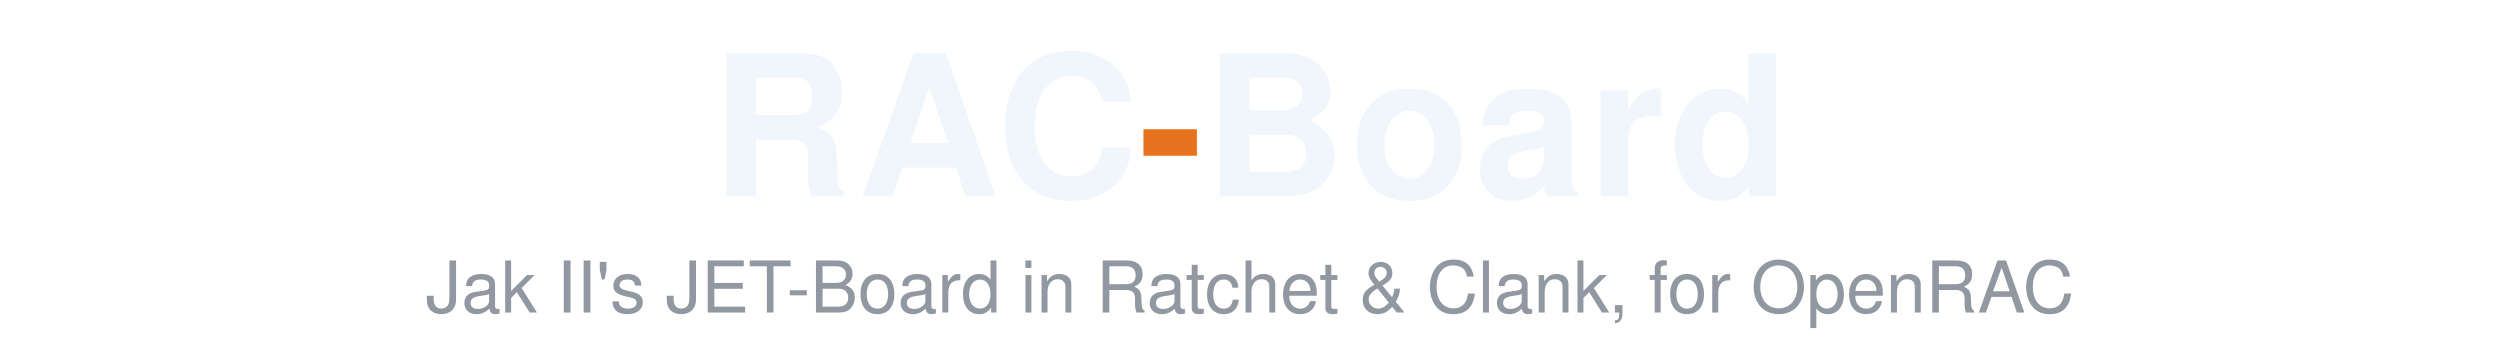
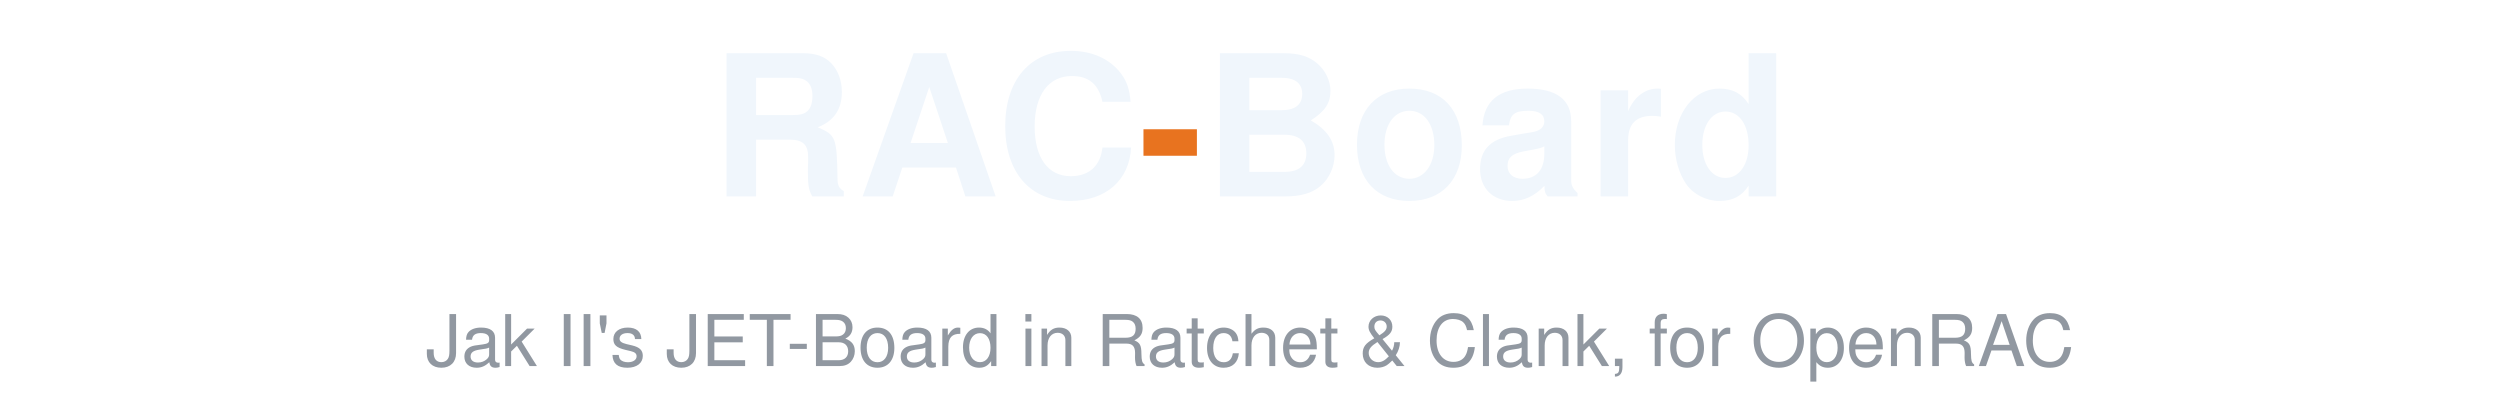
- <svg xmlns="http://www.w3.org/2000/svg" viewBox="0 0 560 78" width="560" height="78">
+ <svg xmlns="http://www.w3.org/2000/svg" viewBox="0 0 560 90" width="560" height="90">
  <text x="280" y="44" text-anchor="middle" font-family="Segoe UI, Helvetica, Arial, sans-serif" font-size="44" font-weight="800" letter-spacing="1" fill="#f0f6fc">RAC<tspan fill="#e8731f">-</tspan>Board</text>
-   <text x="280" y="70" text-anchor="middle" font-family="Segoe UI, Helvetica, Arial, sans-serif" font-size="16" fill="#9198a1">Jak II's JET-Board in Ratchet &amp; Clank, for OpenRAC</text>
+   <text x="280" y="82" text-anchor="middle" font-family="Segoe UI, Helvetica, Arial, sans-serif" font-size="16" fill="#9198a1">Jak II's JET-Board in Ratchet &amp; Clank, for OpenRAC</text>
</svg>
